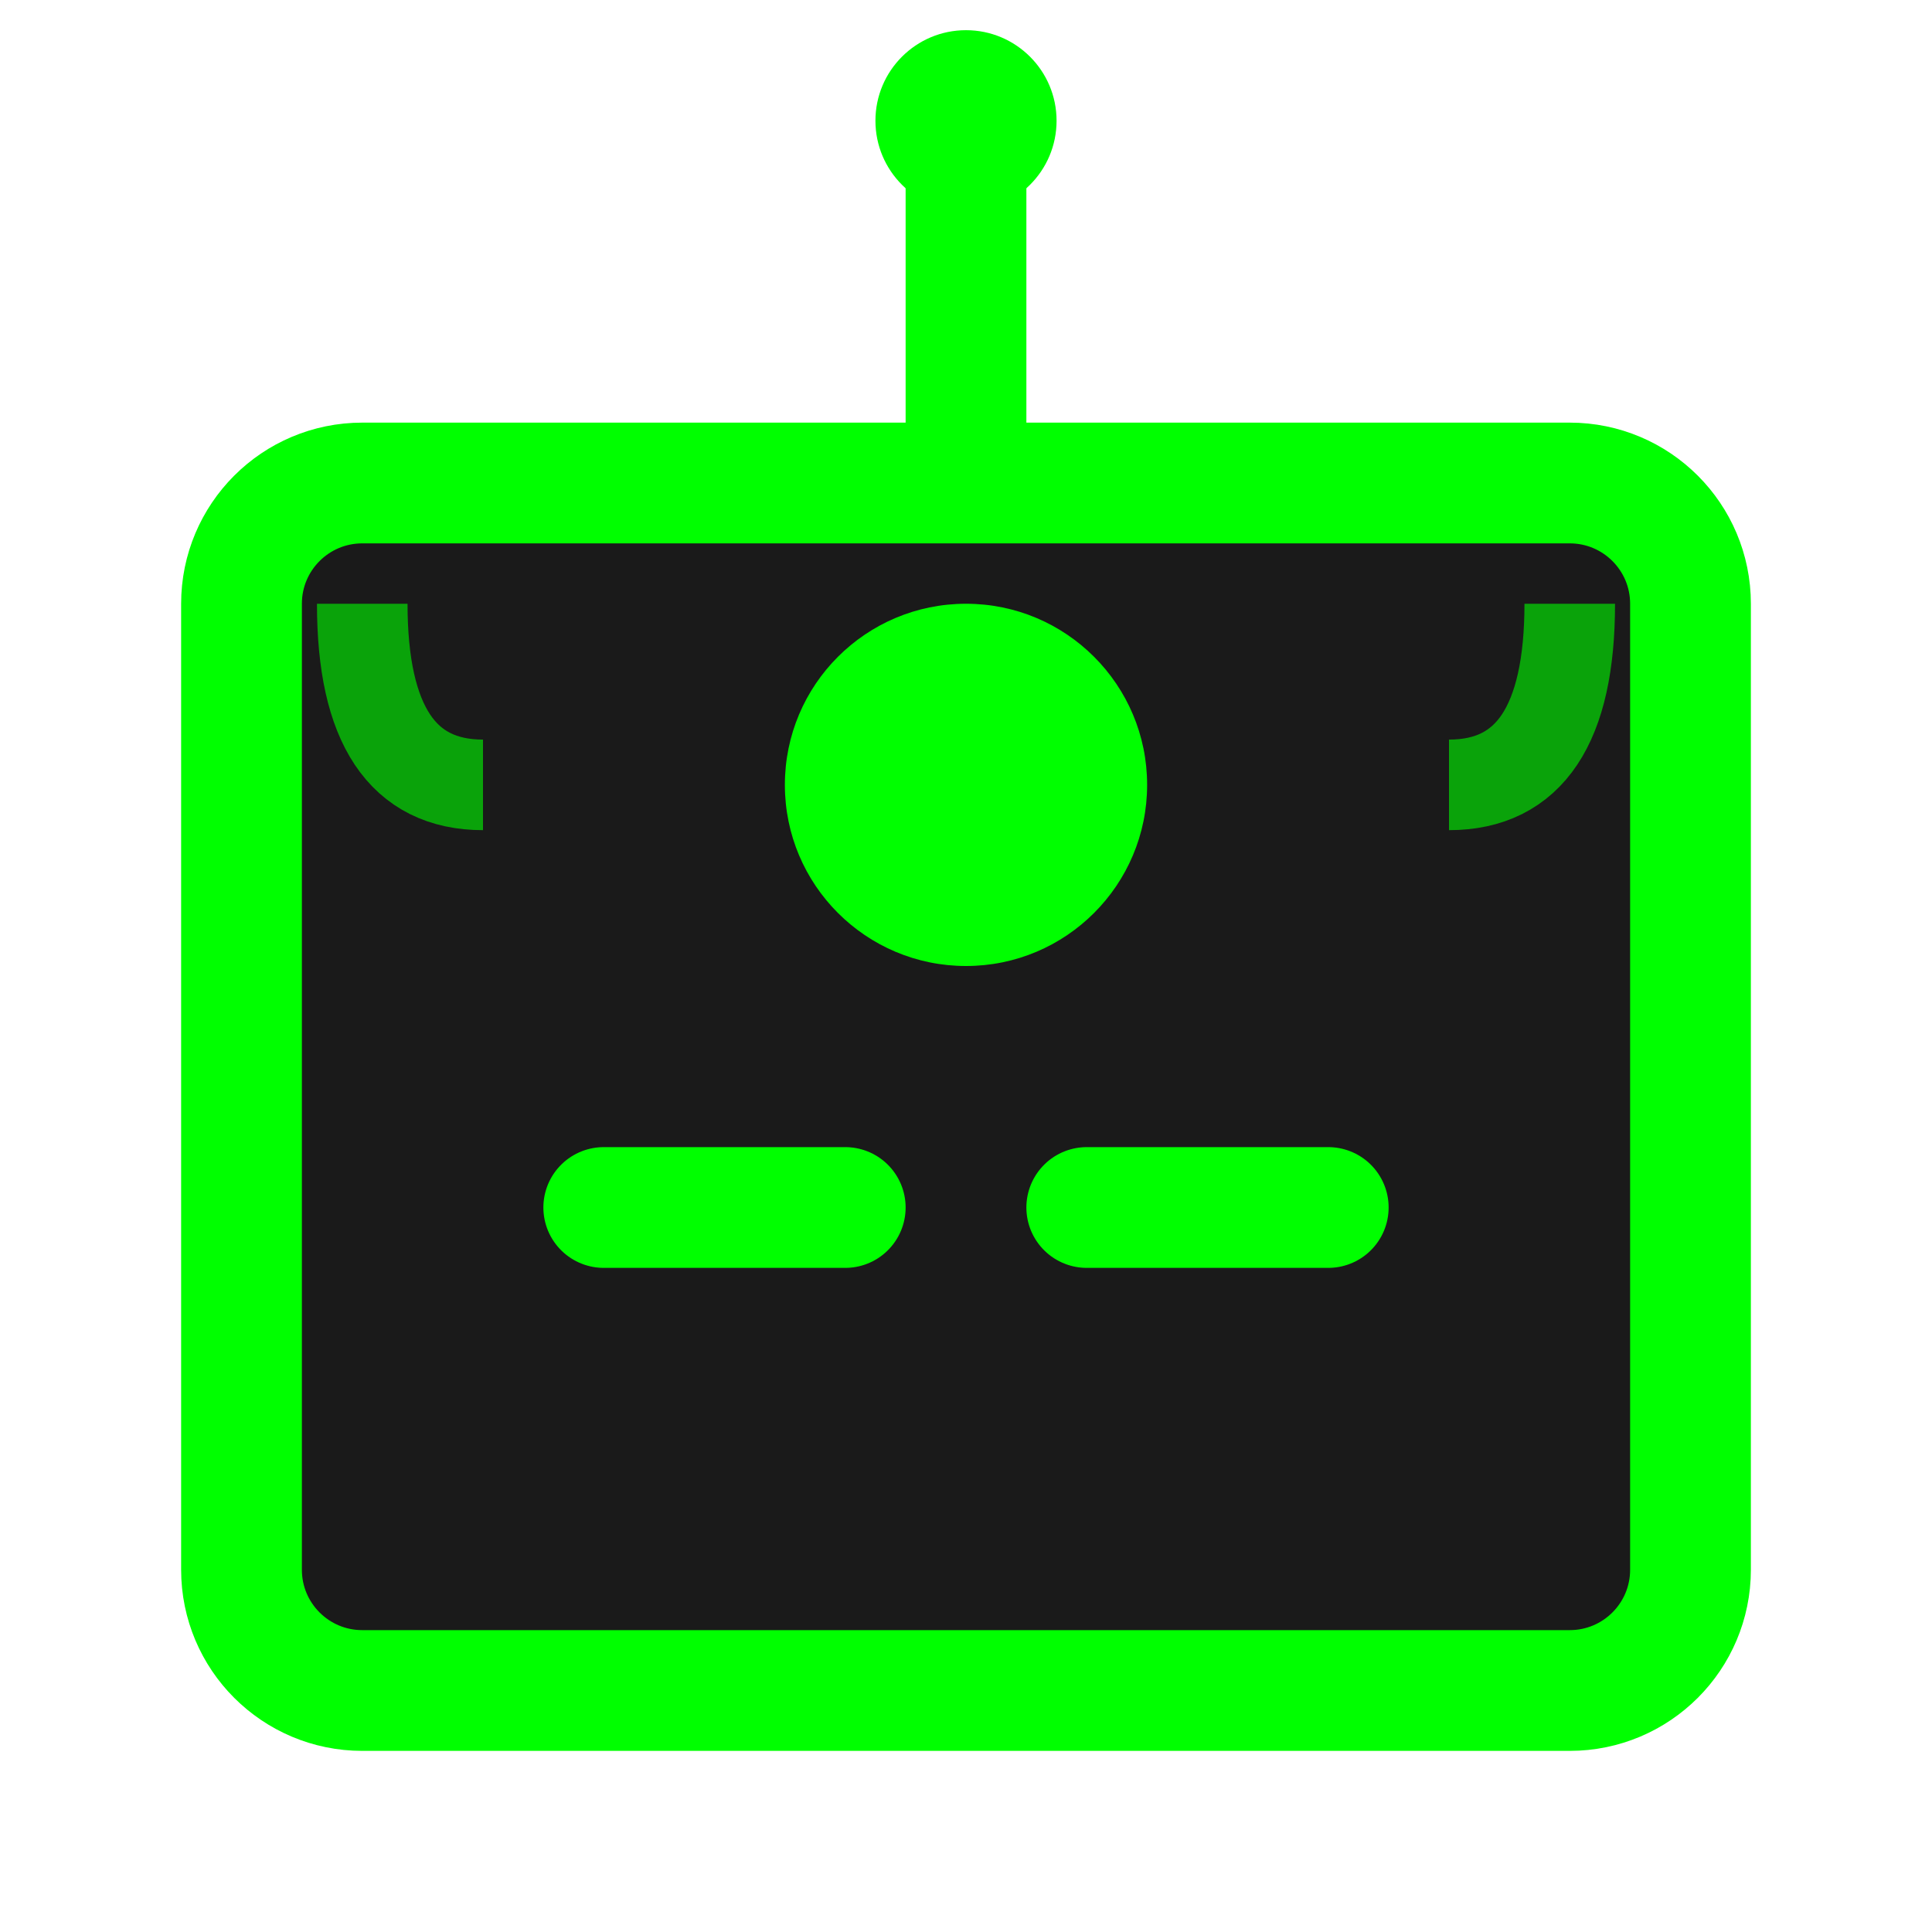
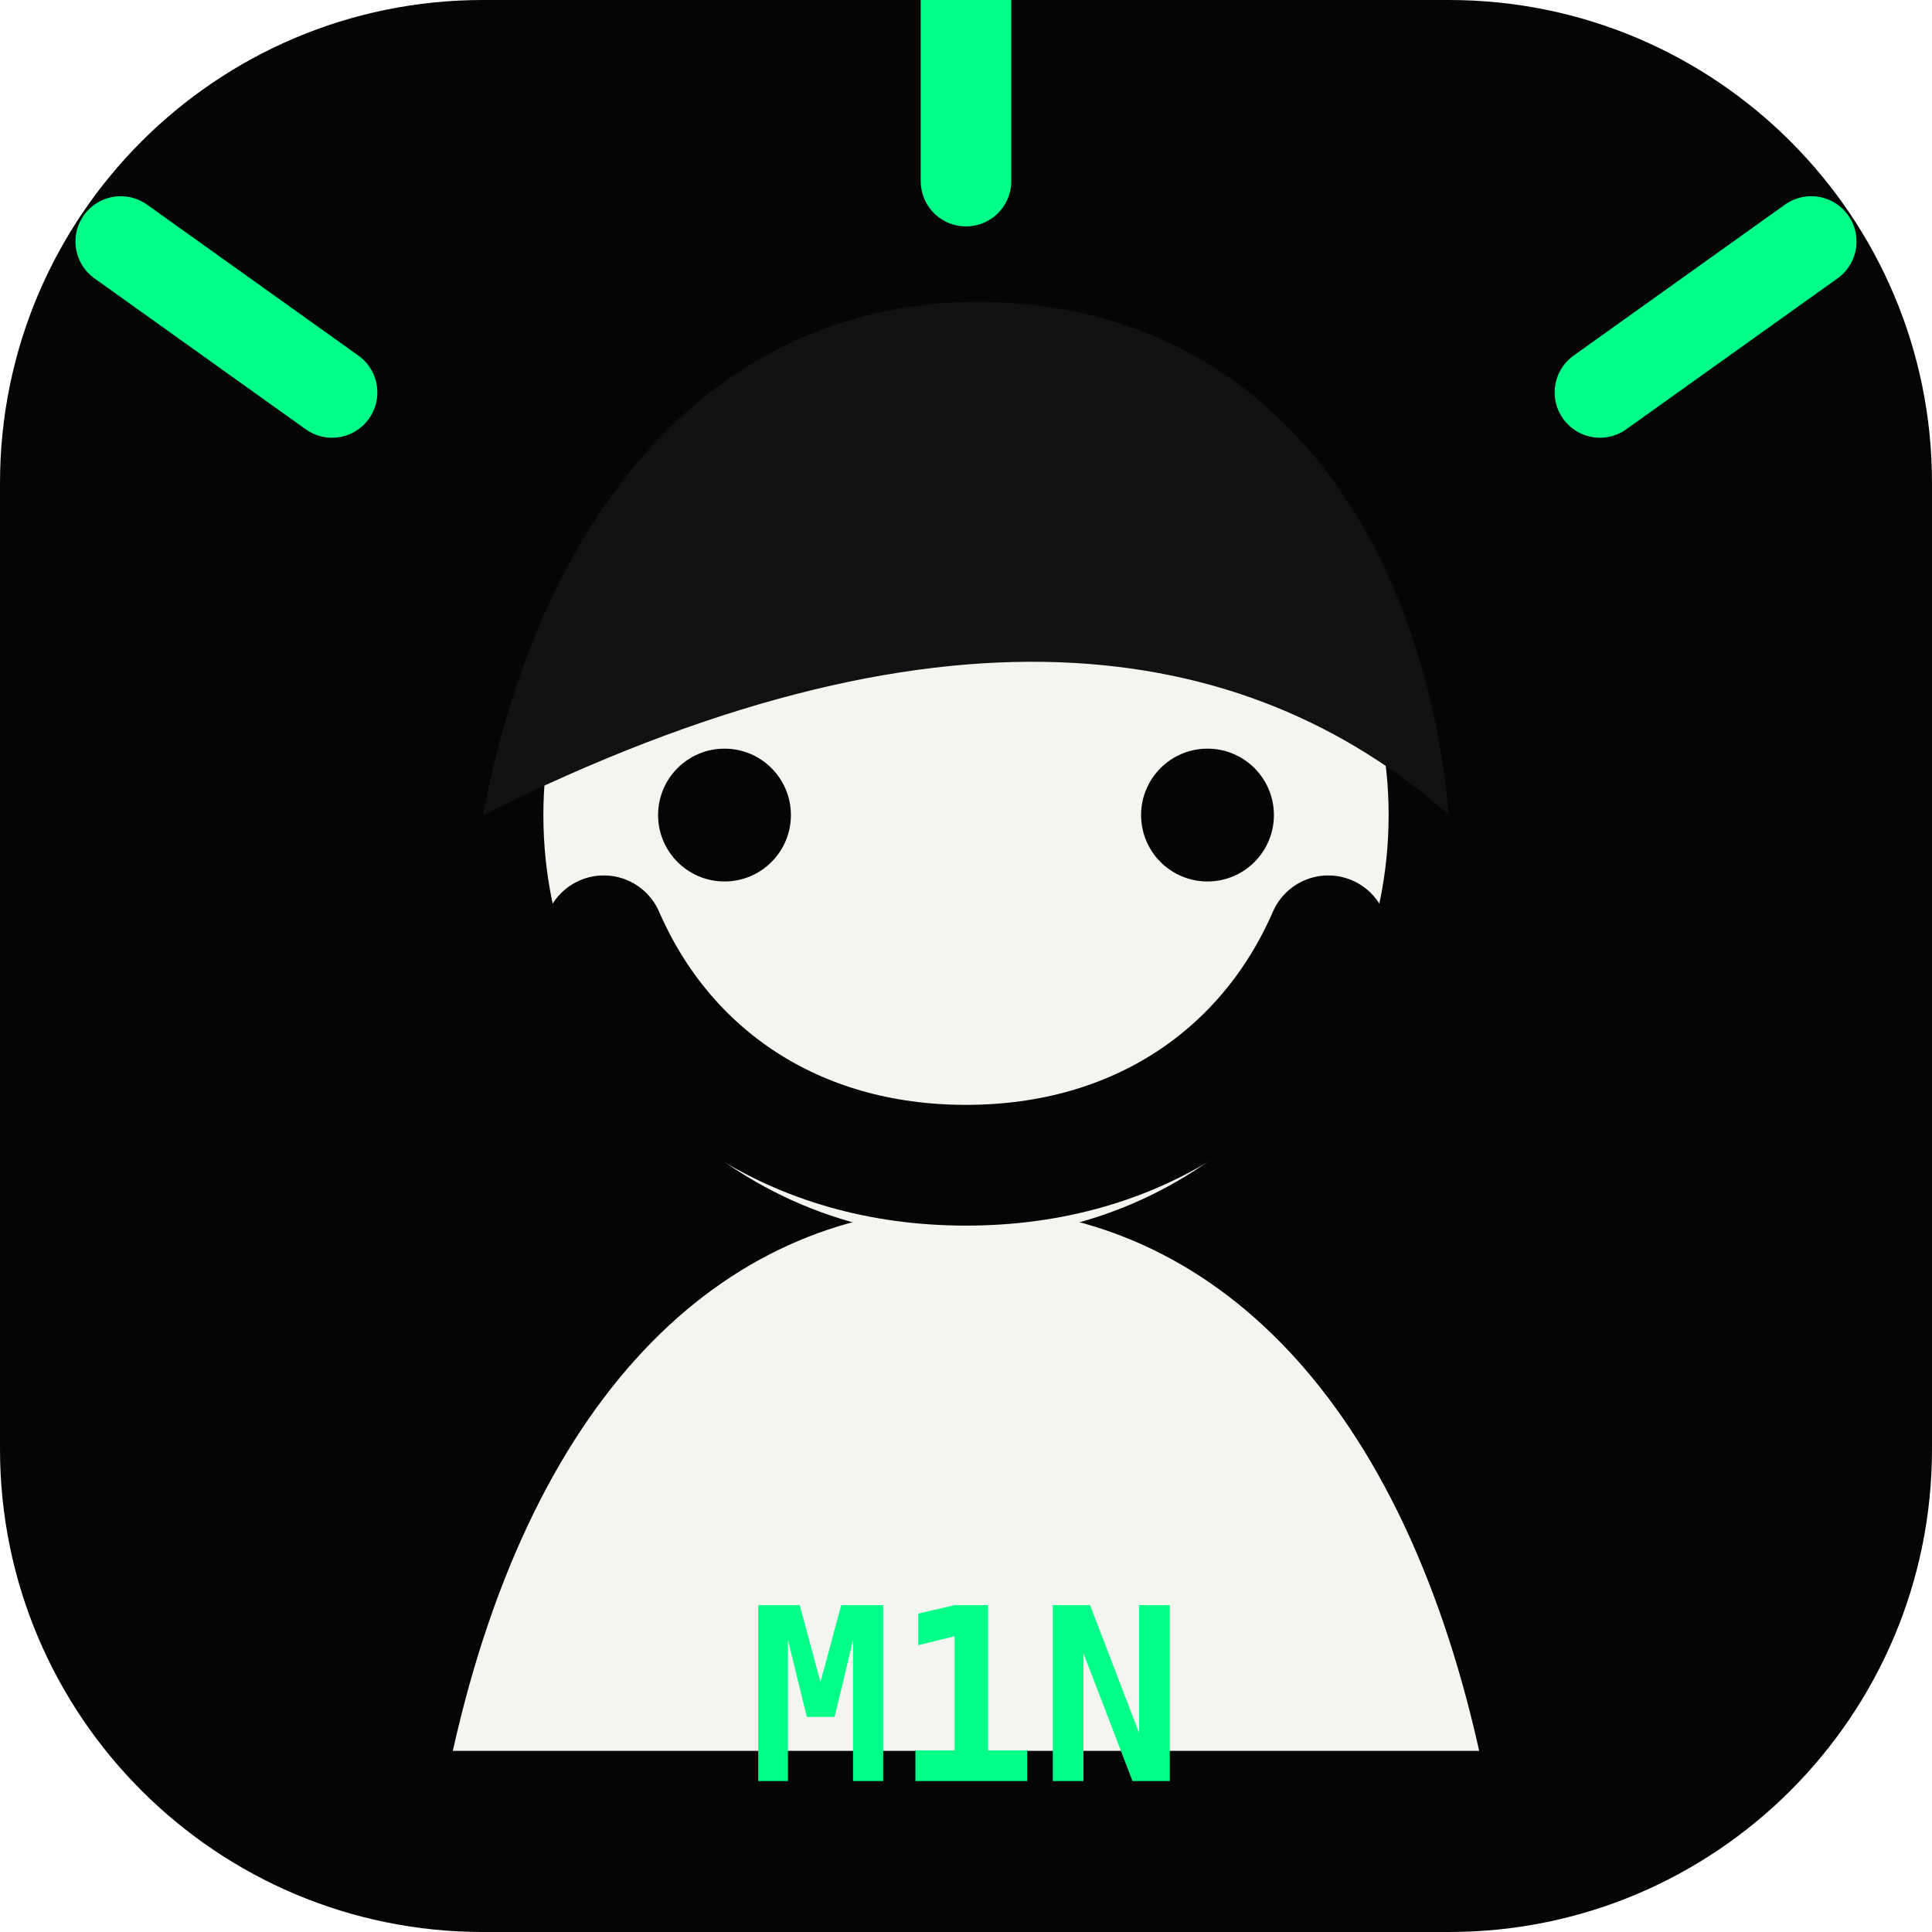
- <svg xmlns="http://www.w3.org/2000/svg" viewBox="0 0 32 32" fill="none">
-   <rect x="4" y="8" width="24" height="20" fill="#1a1a1a" stroke="#00ff00" stroke-width="2" rx="2" />
-   <circle cx="16" cy="13" r="3" fill="#00ff00" />
-   <path d="M 10 20 L 14 20 M 18 20 L 22 20" stroke="#00ff00" stroke-width="2" stroke-linecap="round" />
-   <line x1="16" y1="8" x2="16" y2="3" stroke="#00ff00" stroke-width="2" />
-   <circle cx="16" cy="2" r="1.5" fill="#00ff00" />
-   <path d="M 8 13 Q 6 13 6 10" stroke="#00ff00" stroke-width="1.5" fill="none" opacity="0.6" />
-   <path d="M 24 13 Q 26 13 26 10" stroke="#00ff00" stroke-width="1.5" fill="none" opacity="0.6" />
+ <svg xmlns="http://www.w3.org/2000/svg" viewBox="0 0 64 64" role="img" aria-label="MARV1NNNNN avatar">
+   <rect width="64" height="64" rx="16" fill="#050505" />
+   <circle cx="32" cy="27" r="14" fill="#f5f5f0" />
+   <path d="M15 58c2.7-12.1 9.2-18 17-18s14.3 5.9 17 18" fill="#f5f5f0" />
+   <path d="M16 27c2-10.5 8-17 16.4-17C41.1 10 47 16.6 48 27c-6.8-6-17-7.5-32 0Z" fill="#111" />
+   <path d="M20 31c2 4.6 6.3 7.6 12 7.6S42 35.6 44 31" stroke="#050505" stroke-width="4" stroke-linecap="round" fill="none" />
+   <circle cx="24" cy="27" r="2.2" fill="#050505" />
+   <circle cx="40" cy="27" r="2.2" fill="#050505" />
+   <path d="M11 13 4 8M53 13l7-5M32 6V0" stroke="#00ff88" stroke-width="3" stroke-linecap="round" />
+   <text x="32" y="59" text-anchor="middle" font-family="monospace" font-size="8" font-weight="700" fill="#00ff88">M1N</text>
</svg>
